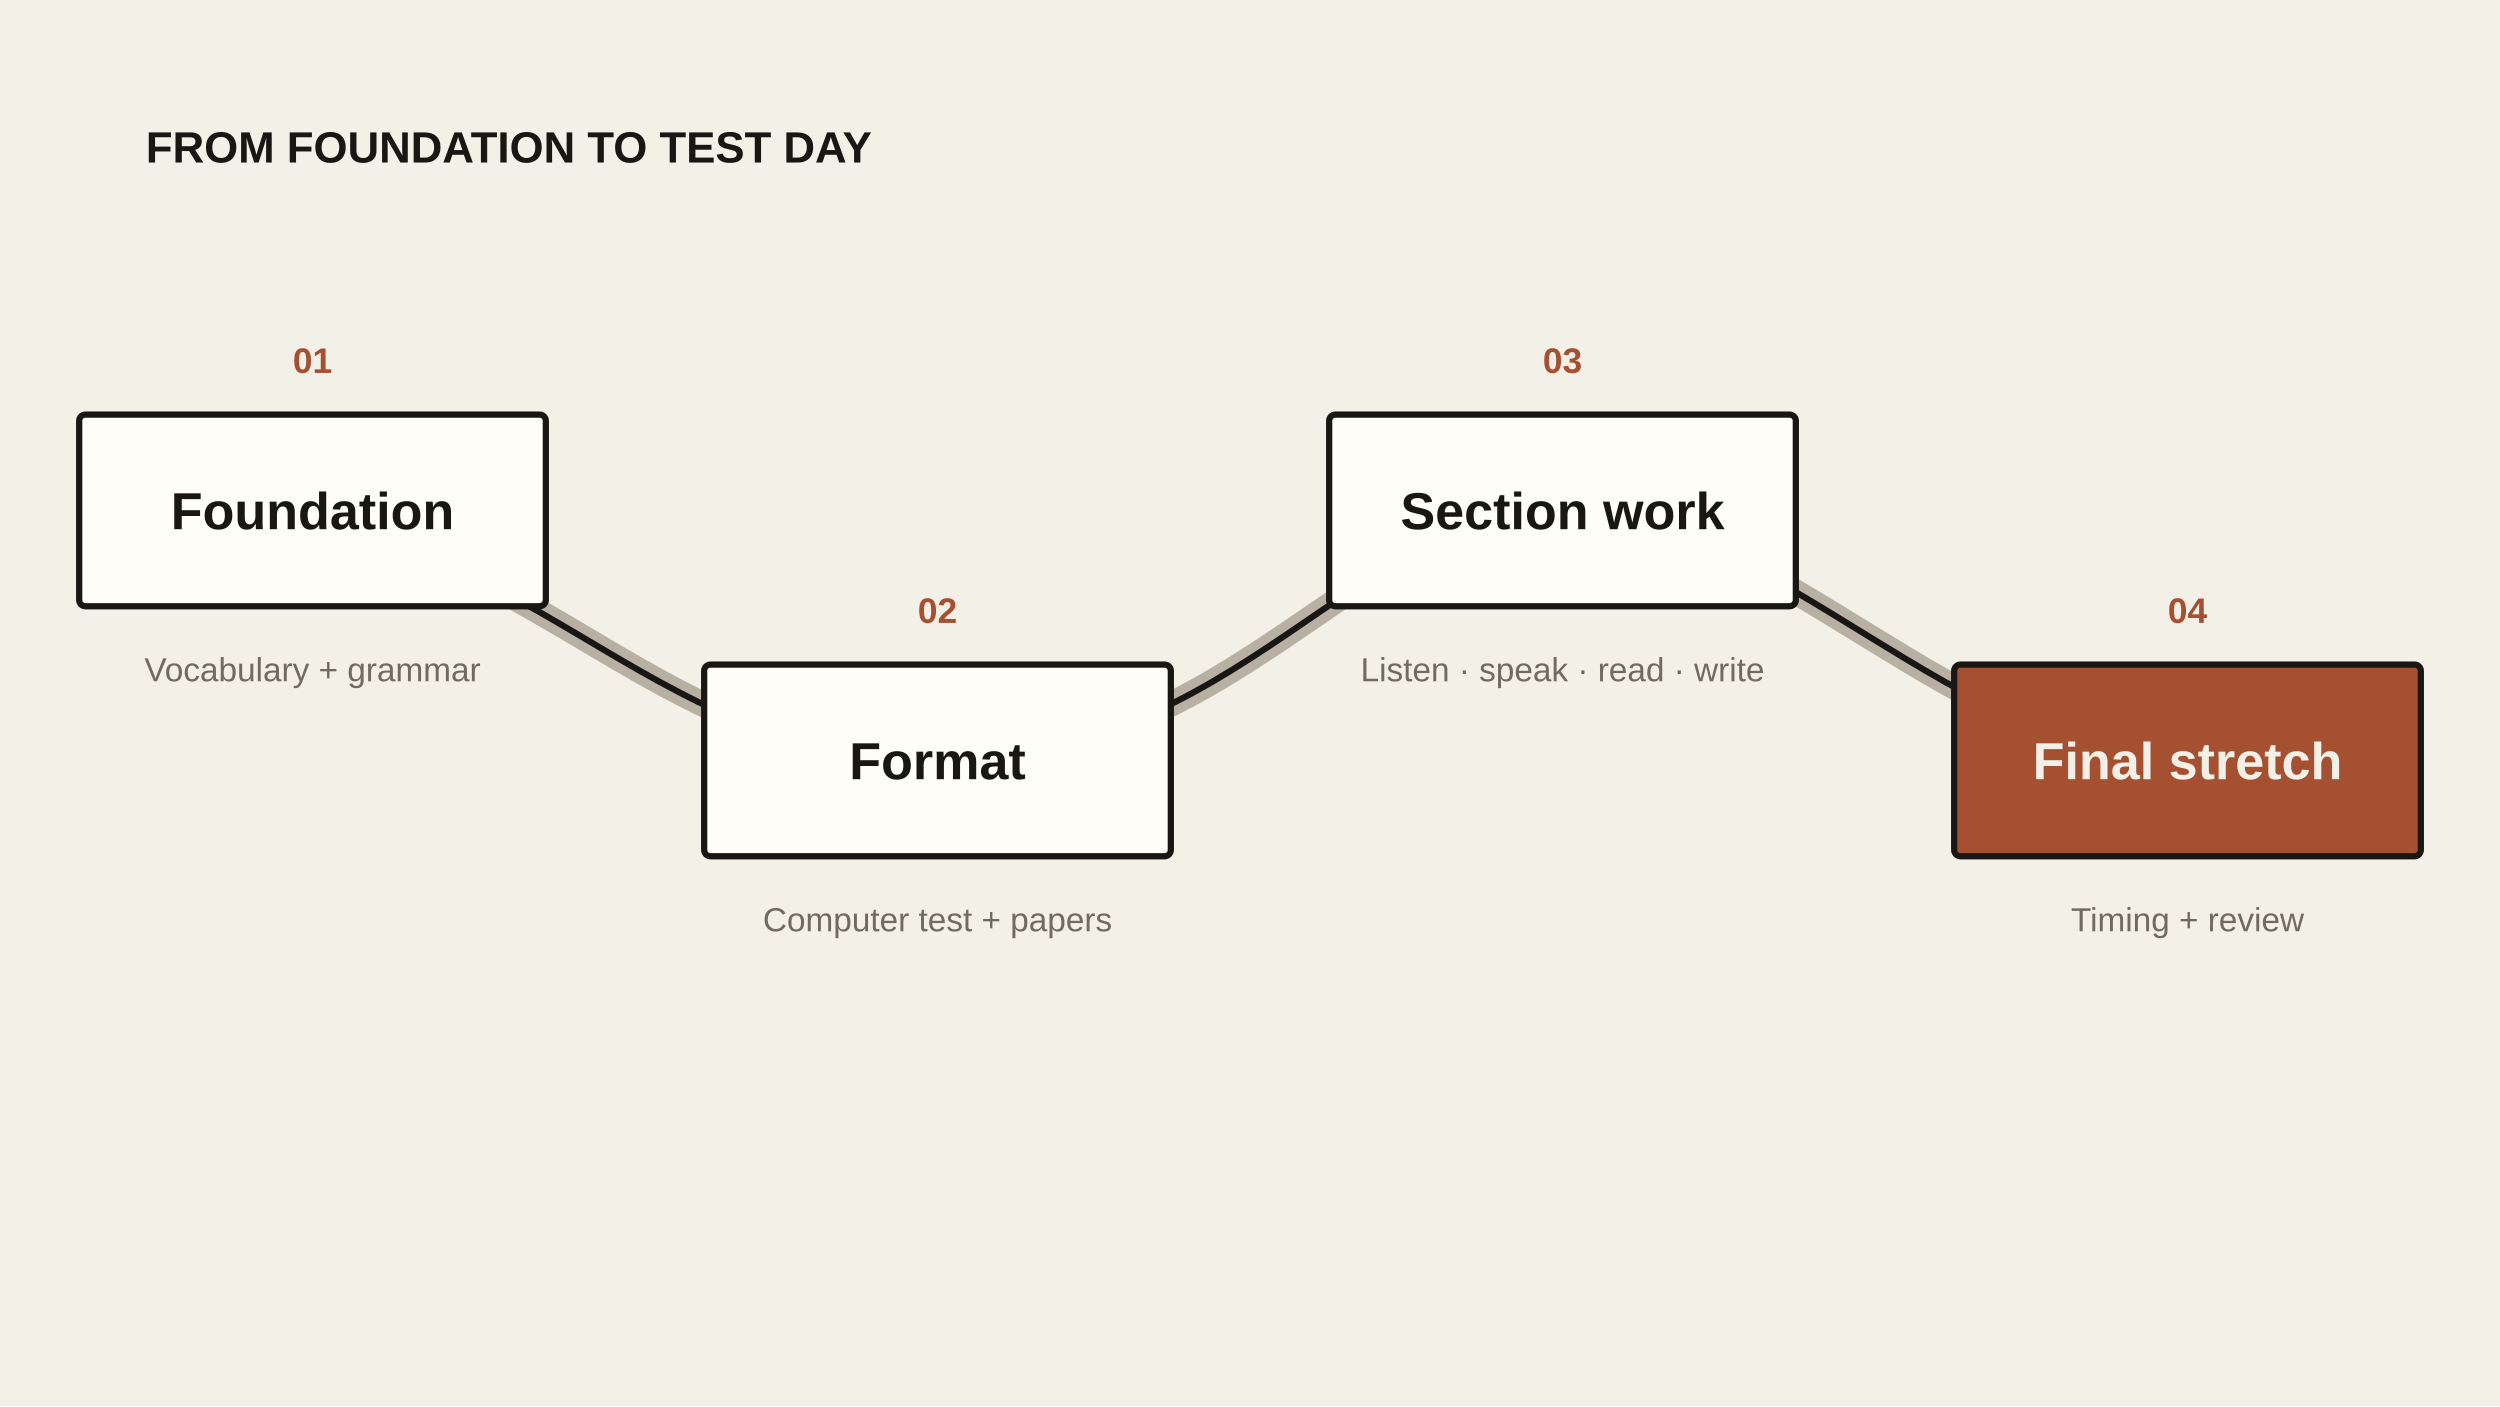
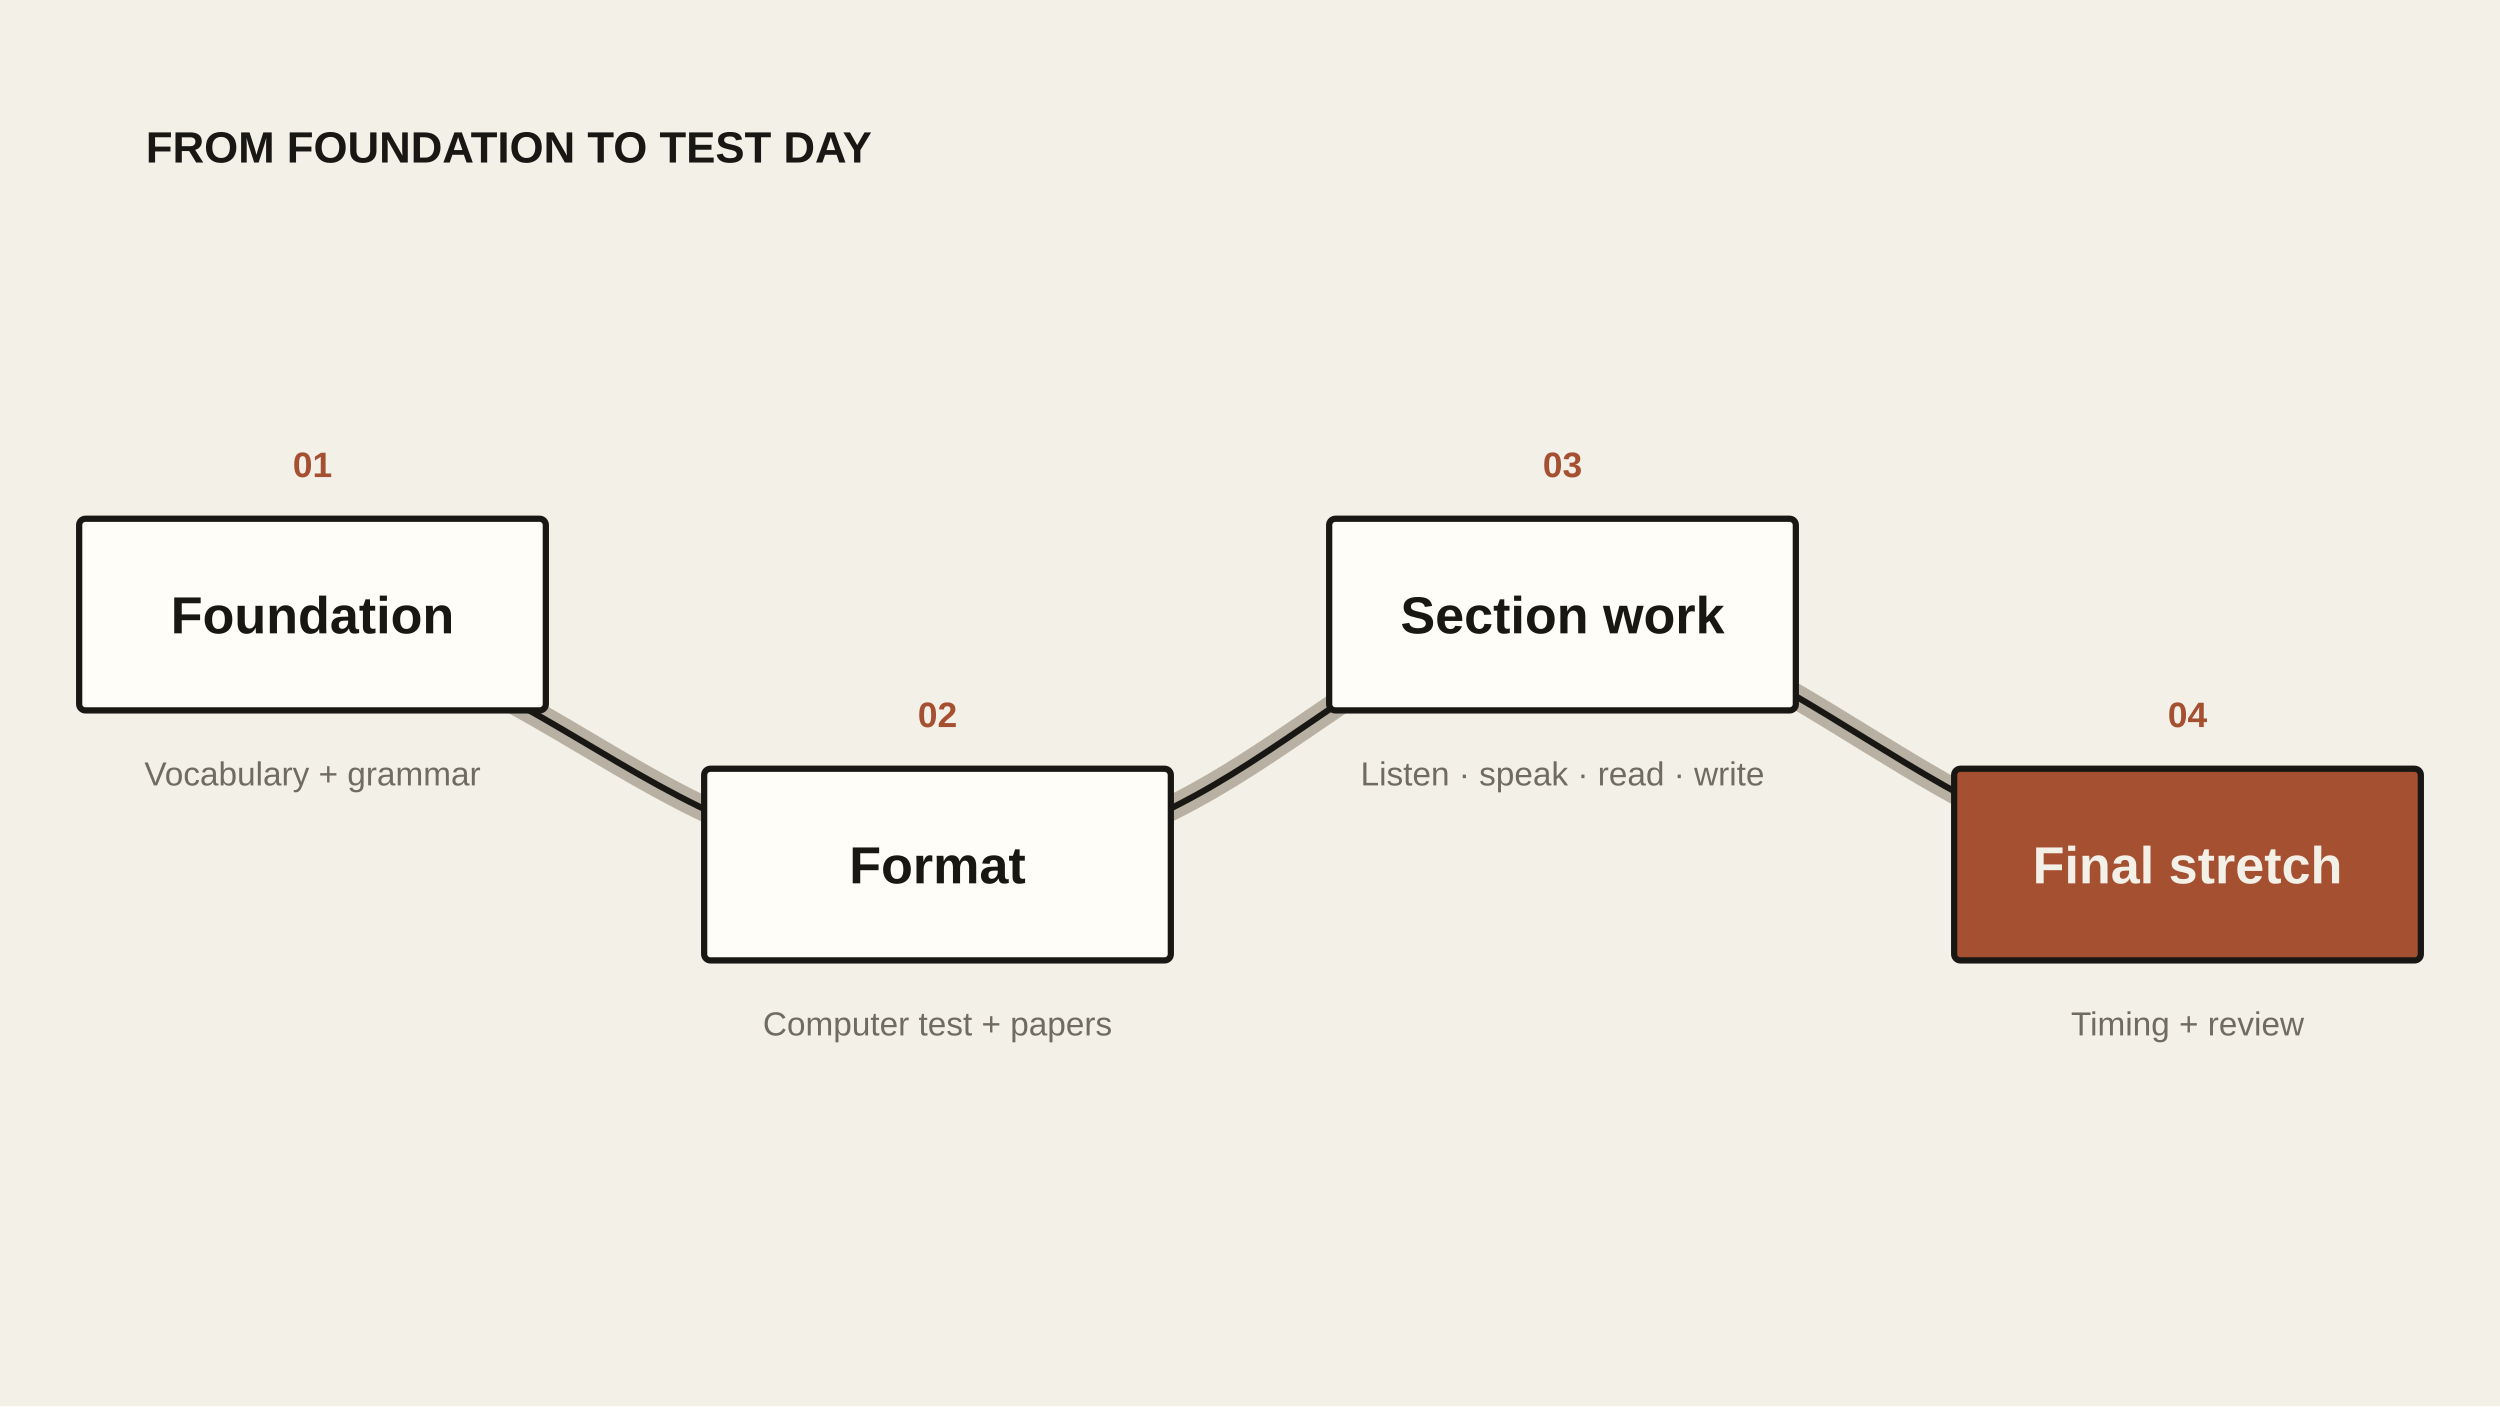
<svg xmlns="http://www.w3.org/2000/svg" width="1200" height="675" viewBox="0 0 1200 675" role="img" aria-labelledby="title desc">
  <rect width="1200" height="675" fill="#f3f0e8" />
  <style>
    text { font-family: Arial, "Microsoft YaHei", "PingFang SC", sans-serif; fill: #181714; letter-spacing: 0; }
    .eyebrow { font-size: 21px; font-weight: 700; }
    .label { font-size: 28px; font-weight: 700; }
    .small { font-size: 17px; fill: #706b61; }
    .number { font-size: 17px; font-weight: 700; fill: #a65032; }
    .inverse { fill: #f3f0e8; }
    .node { fill: #fffdf8; stroke: #181714; stroke-width: 2; }
    .soft { fill: none; stroke: #b8b0a3; stroke-width: 2; }
    .strong { fill: none; stroke: #181714; stroke-width: 3; }
    .accent { fill: none; stroke: #a65032; stroke-width: 4; }
  </style>
  <defs>
    <marker id="arrow" viewBox="0 0 10 10" refX="8" refY="5" markerWidth="7" markerHeight="7" orient="auto-start-reverse">
      <path d="M 0 0 L 10 5 L 0 10 z" fill="#181714" />
    </marker>
    <marker id="arrow-accent" viewBox="0 0 10 10" refX="8" refY="5" markerWidth="7" markerHeight="7" orient="auto-start-reverse">
      <path d="M 0 0 L 10 5 L 0 10 z" fill="#a65032" />
    </marker>
  </defs>
  <text class="eyebrow" x="70" y="78">FROM FOUNDATION TO TEST DAY</text>
-   <path d="M95 245 C255 245 305 365 450 365 S650 245 750 245 S940 365 1050 365" fill="none" stroke="#b8b0a3" stroke-width="12" stroke-linecap="round" />
-   <path d="M95 245 C255 245 305 365 450 365 S650 245 750 245 S940 365 1050 365" fill="none" stroke="#181714" stroke-width="3" stroke-linecap="round" marker-end="url(#arrow)" />
+   <path d="M95 295 C255 295 305 415 450 415 S650 295 750 295 S940 415 1050 415" fill="none" stroke="#b8b0a3" stroke-width="12" stroke-linecap="round" />
+   <path d="M95 295 C255 295 305 415 450 415 S650 295 750 295 S940 415 1050 415" fill="none" stroke="#181714" stroke-width="3" stroke-linecap="round" marker-end="url(#arrow)" />
  <g>
-     <rect x="38" y="199" width="224" height="92" rx="3" fill="#fffdf8" stroke="#181714" stroke-width="3" />
-     <text class="number" x="150" y="179" text-anchor="middle">01</text>
-     <text class="label" x="150" y="254" text-anchor="middle" style="font-size:25px;fill:#181714">Foundation</text>
-     <text class="small" x="150" y="327" text-anchor="middle" style="font-size:16px">Vocabulary + grammar</text>
+     <rect x="38" y="249" width="224" height="92" rx="3" fill="#fffdf8" stroke="#181714" stroke-width="3" />
+     <text class="number" x="150" y="229" text-anchor="middle">01</text>
+     <text class="label" x="150" y="304" text-anchor="middle" style="font-size:25px;fill:#181714">Foundation</text>
+     <text class="small" x="150" y="377" text-anchor="middle" style="font-size:16px">Vocabulary + grammar</text>
  </g>
  <g>
-     <rect x="338" y="319" width="224" height="92" rx="3" fill="#fffdf8" stroke="#181714" stroke-width="3" />
-     <text class="number" x="450" y="299" text-anchor="middle">02</text>
-     <text class="label" x="450" y="374" text-anchor="middle" style="font-size:25px;fill:#181714">Format</text>
-     <text class="small" x="450" y="447" text-anchor="middle" style="font-size:16px">Computer test + papers</text>
+     <rect x="338" y="369" width="224" height="92" rx="3" fill="#fffdf8" stroke="#181714" stroke-width="3" />
+     <text class="number" x="450" y="349" text-anchor="middle">02</text>
+     <text class="label" x="450" y="424" text-anchor="middle" style="font-size:25px;fill:#181714">Format</text>
+     <text class="small" x="450" y="497" text-anchor="middle" style="font-size:16px">Computer test + papers</text>
  </g>
  <g>
-     <rect x="638" y="199" width="224" height="92" rx="3" fill="#fffdf8" stroke="#181714" stroke-width="3" />
-     <text class="number" x="750" y="179" text-anchor="middle">03</text>
-     <text class="label" x="750" y="254" text-anchor="middle" style="font-size:25px;fill:#181714">Section work</text>
-     <text class="small" x="750" y="327" text-anchor="middle" style="font-size:16px">Listen · speak · read · write</text>
+     <rect x="638" y="249" width="224" height="92" rx="3" fill="#fffdf8" stroke="#181714" stroke-width="3" />
+     <text class="number" x="750" y="229" text-anchor="middle">03</text>
+     <text class="label" x="750" y="304" text-anchor="middle" style="font-size:25px;fill:#181714">Section work</text>
+     <text class="small" x="750" y="377" text-anchor="middle" style="font-size:16px">Listen · speak · read · write</text>
  </g>
  <g>
-     <rect x="938" y="319" width="224" height="92" rx="3" fill="#a65032" stroke="#181714" stroke-width="3" />
-     <text class="number" x="1050" y="299" text-anchor="middle">04</text>
-     <text class="label" x="1050" y="374" text-anchor="middle" style="font-size:25px;fill:#f3f0e8">Final stretch</text>
-     <text class="small" x="1050" y="447" text-anchor="middle" style="font-size:16px">Timing + review</text>
+     <rect x="938" y="369" width="224" height="92" rx="3" fill="#a65032" stroke="#181714" stroke-width="3" />
+     <text class="number" x="1050" y="349" text-anchor="middle">04</text>
+     <text class="label" x="1050" y="424" text-anchor="middle" style="font-size:25px;fill:#f3f0e8">Final stretch</text>
+     <text class="small" x="1050" y="497" text-anchor="middle" style="font-size:16px">Timing + review</text>
  </g>
</svg>
